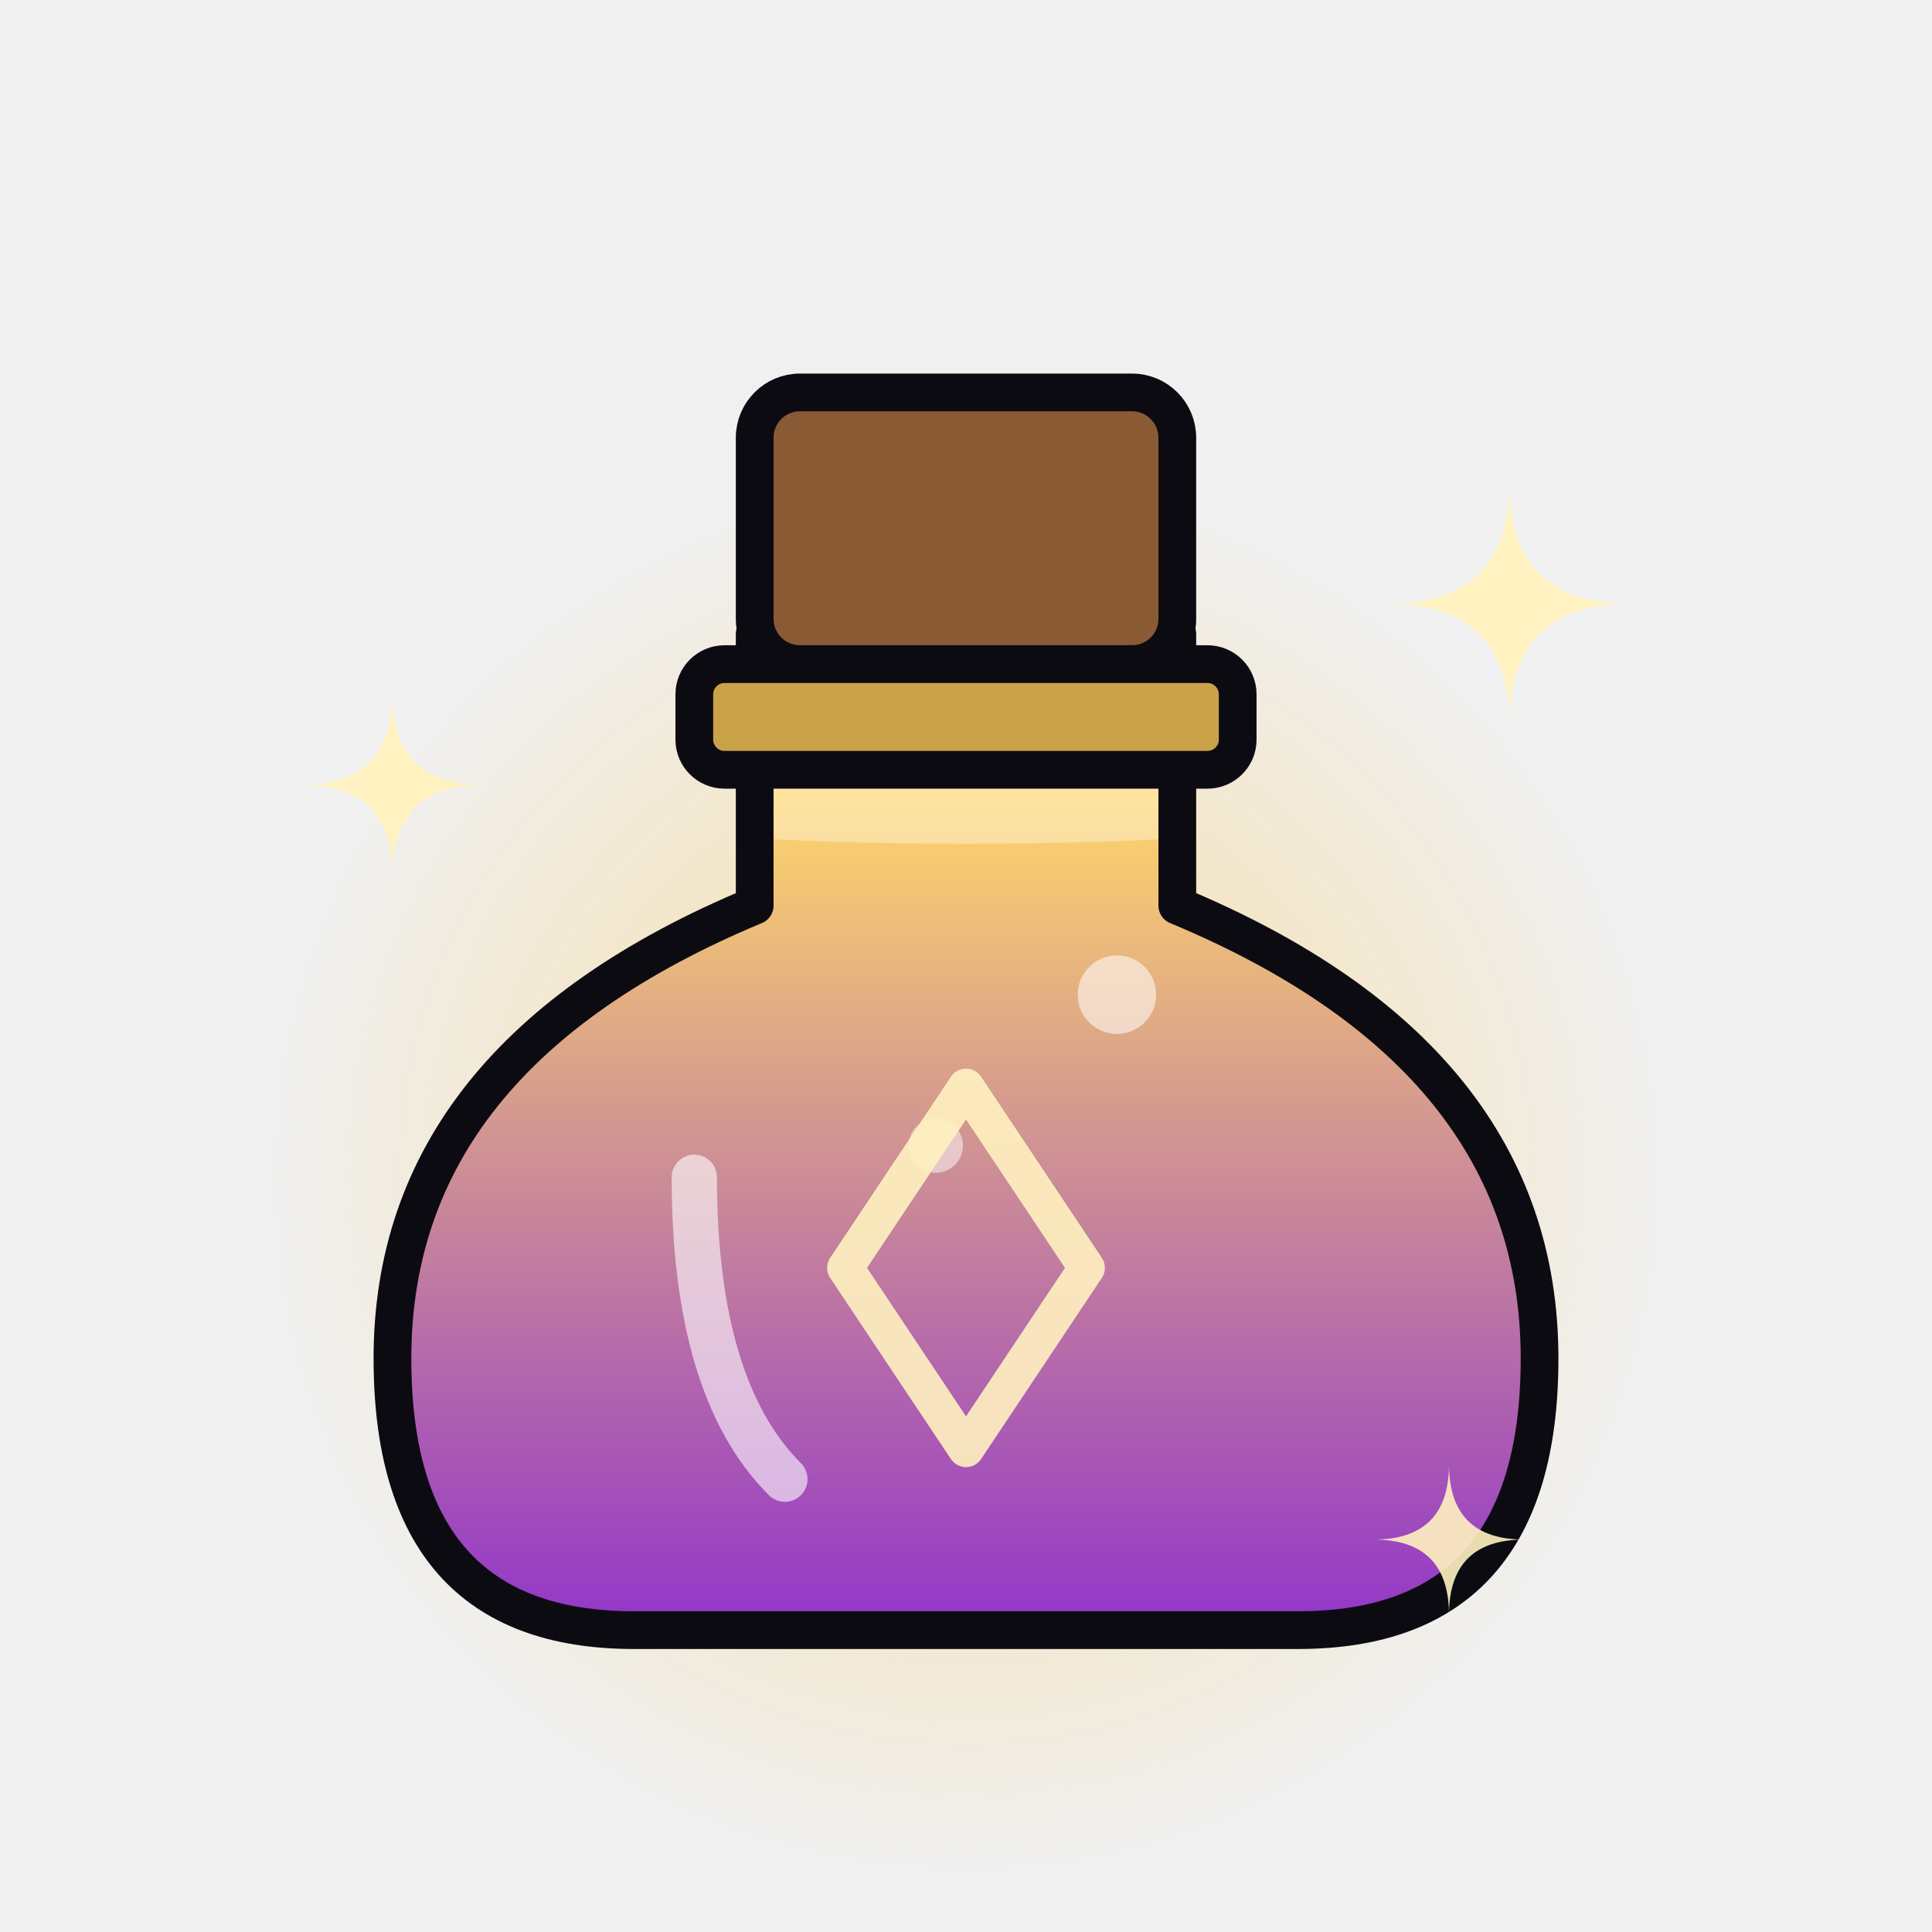
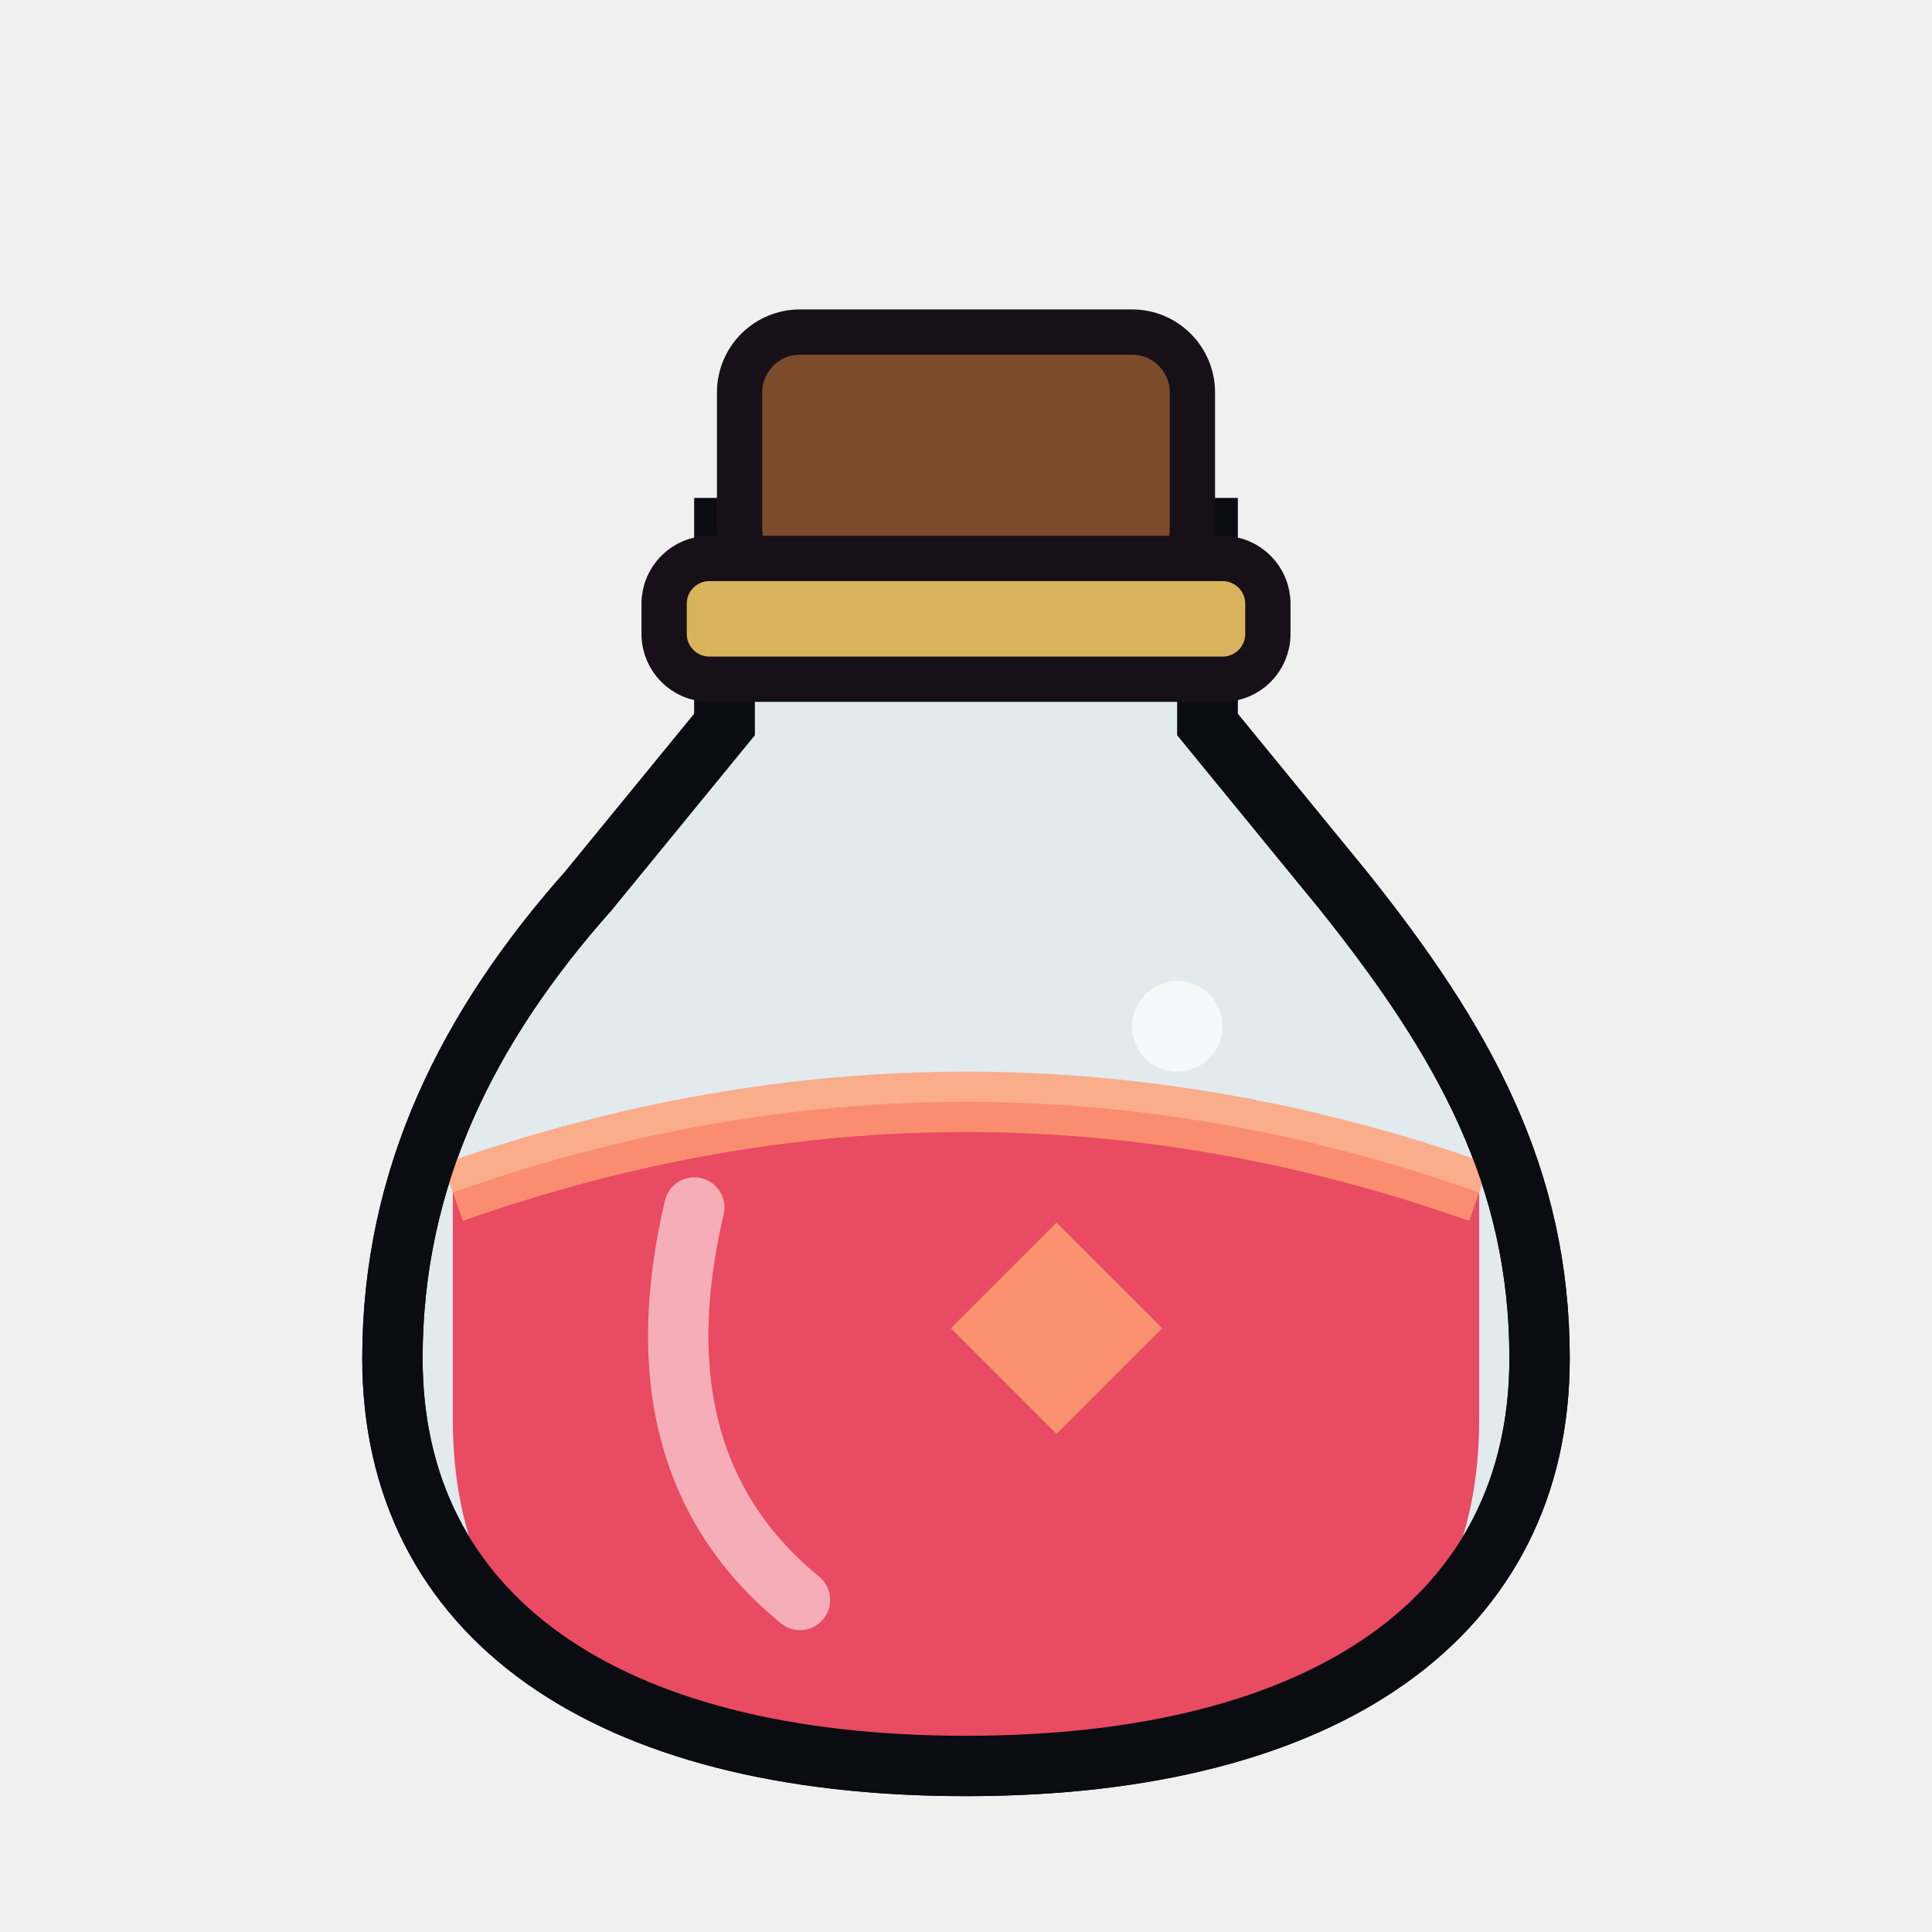
- <svg xmlns="http://www.w3.org/2000/svg" viewBox="0 0 128 128" width="128" height="128" role="img" aria-label="Greater Elixir">
+ <svg xmlns="http://www.w3.org/2000/svg" viewBox="0 0 128 128" width="128" height="128" role="img" aria-label="Elixir">
  <defs>
-     <clipPath id="elixir_1">
-       <path d="M42 108 Q26 108 26 90 Q26 70 50 60 V42 H78 V60 Q102 70 102 90 Q102 108 86 108 Z" />
-     </clipPath>
-     <linearGradient id="elixir_2" x1="0" y1="0" x2="0" y2="1">
-       <stop offset="0" stop-color="#ffd86a" />
-       <stop offset="1" stop-color="#8a2ad0" />
+     <radialGradient id="elixir_glow">
+       <stop stop-color="#e84b62" stop-opacity=".34" />
+       <stop offset="1" stop-color="#e84b62" stop-opacity="0" />
+     </radialGradient>
+     <linearGradient id="elixir_edge" x2="0" y2="1">
+       <stop stop-color="#e8c77f" />
+       <stop offset="1" stop-color="#80572d" />
    </linearGradient>
-     <radialGradient id="elixir_3" cx="0.5" cy="0.5" r="0.5">
-       <stop offset="0" stop-color="#ffc84a" stop-opacity="0.5" />
-       <stop offset="1" stop-color="#ffc84a" stop-opacity="0" />
-     </radialGradient>
  </defs>
-   <circle cx="64" cy="78" r="46" fill="url(#elixir_3)" />
-   <path d="M42 108 Q26 108 26 90 Q26 70 50 60 V42 H78 V60 Q102 70 102 90 Q102 108 86 108 Z" fill="#cfe4f0" fill-opacity=".22" />
-   <g clip-path="url(#elixir_1)">
-     <rect x="0" y="51.9" width="128" height="60.1" fill="url(#elixir_2)" />
-     <ellipse cx="64" cy="51.9" rx="34" ry="4" fill="#fff" fill-opacity=".35" />
+   <g transform="translate(64 70) scale(1) translate(-64 -70)">
+     <ellipse cx="64" cy="108" rx="31" ry="7" fill="#000" opacity=".35" />
+     <path d="M48 48V35h32v13l9 11c8 10 13 19 13 31 0 17-14 27-38 27S26 107 26 90c0-12 5-22 13-31z" fill="#b9d8e5" fill-opacity=".25" stroke="#11131a" stroke-width="4" />
+     <path d="M30 79q34-12 68 0v15q0 24-34 24T30 94z" fill="#e84b62" />
+     <path d="M30 79q34-12 68 0" fill="none" stroke="#ff9e73" stroke-width="4" opacity=".8" />
+     <path d="M48 48V35h32v13l9 11c8 10 13 19 13 31 0 17-14 27-38 27S26 107 26 90c0-12 5-22 13-31z" fill="none" stroke="#0b0c12" stroke-width="4" />
+     <path d="M46 80q-4 17 7 26" fill="none" stroke="#fff" stroke-width="4" opacity=".55" stroke-linecap="round" />
+     <rect x="49" y="22" width="30" height="17" rx="4" fill="#7b4b2c" stroke="#171018" stroke-width="3" />
+     <rect x="44" y="37" width="40" height="8" rx="3" fill="#d9b35c" stroke="#171018" stroke-width="3" />
+     <circle cx="78" cy="68" r="3" fill="#fff" opacity=".7" />
+     <path d="M63 88l7-7 7 7-7 7z" fill="#ff9e73" opacity=".85" />
  </g>
-   <path d="M42 108 Q26 108 26 90 Q26 70 50 60 V42 H78 V60 Q102 70 102 90 Q102 108 86 108 Z" fill="none" stroke="#0d0b12" stroke-width="2.5" stroke-linejoin="round" stroke-linecap="round" />
-   <path d="M46 78 Q46 92 52 98" fill="none" stroke="#fff" stroke-width="3" stroke-opacity="0.6" stroke-linecap="round" stroke-linejoin="round" />
-   <circle cx="74" cy="65.9" r="2.6" fill="#fff" fill-opacity=".55" />
-   <circle cx="62" cy="75.9" r="1.8" fill="#fff" fill-opacity=".5" />
-   <rect x="50" y="26" width="28" height="18" rx="3" fill="#8a5a34" stroke="#0d0b12" stroke-width="2.5" stroke-linejoin="round" stroke-linecap="round" />
-   <rect x="46" y="44" width="36" height="7" rx="2" fill="#c9a24a" stroke="#0d0b12" stroke-width="2.5" stroke-linejoin="round" stroke-linecap="round" />
-   <path d="M100 32 Q100 40 108 40 Q100 40 100 48 Q100 40 92 40 Q100 40 100 32 Z" fill="#fff2c0" fill-opacity="1" />
-   <path d="M26 46 Q26 52 32 52 Q26 52 26 58 Q26 52 20 52 Q26 52 26 46 Z" fill="#fff2c0" fill-opacity="1" />
-   <path d="M96 97 Q96 102 101 102 Q96 102 96 107 Q96 102 91 102 Q96 102 96 97 Z" fill="#fff2c0" fill-opacity="0.9" />
-   <path d="M56 84 L64 72 L72 84 L64 96 Z" fill="none" stroke="#fff2c0" stroke-width="2.4" stroke-opacity="0.9" stroke-linecap="round" stroke-linejoin="round" />
</svg>
